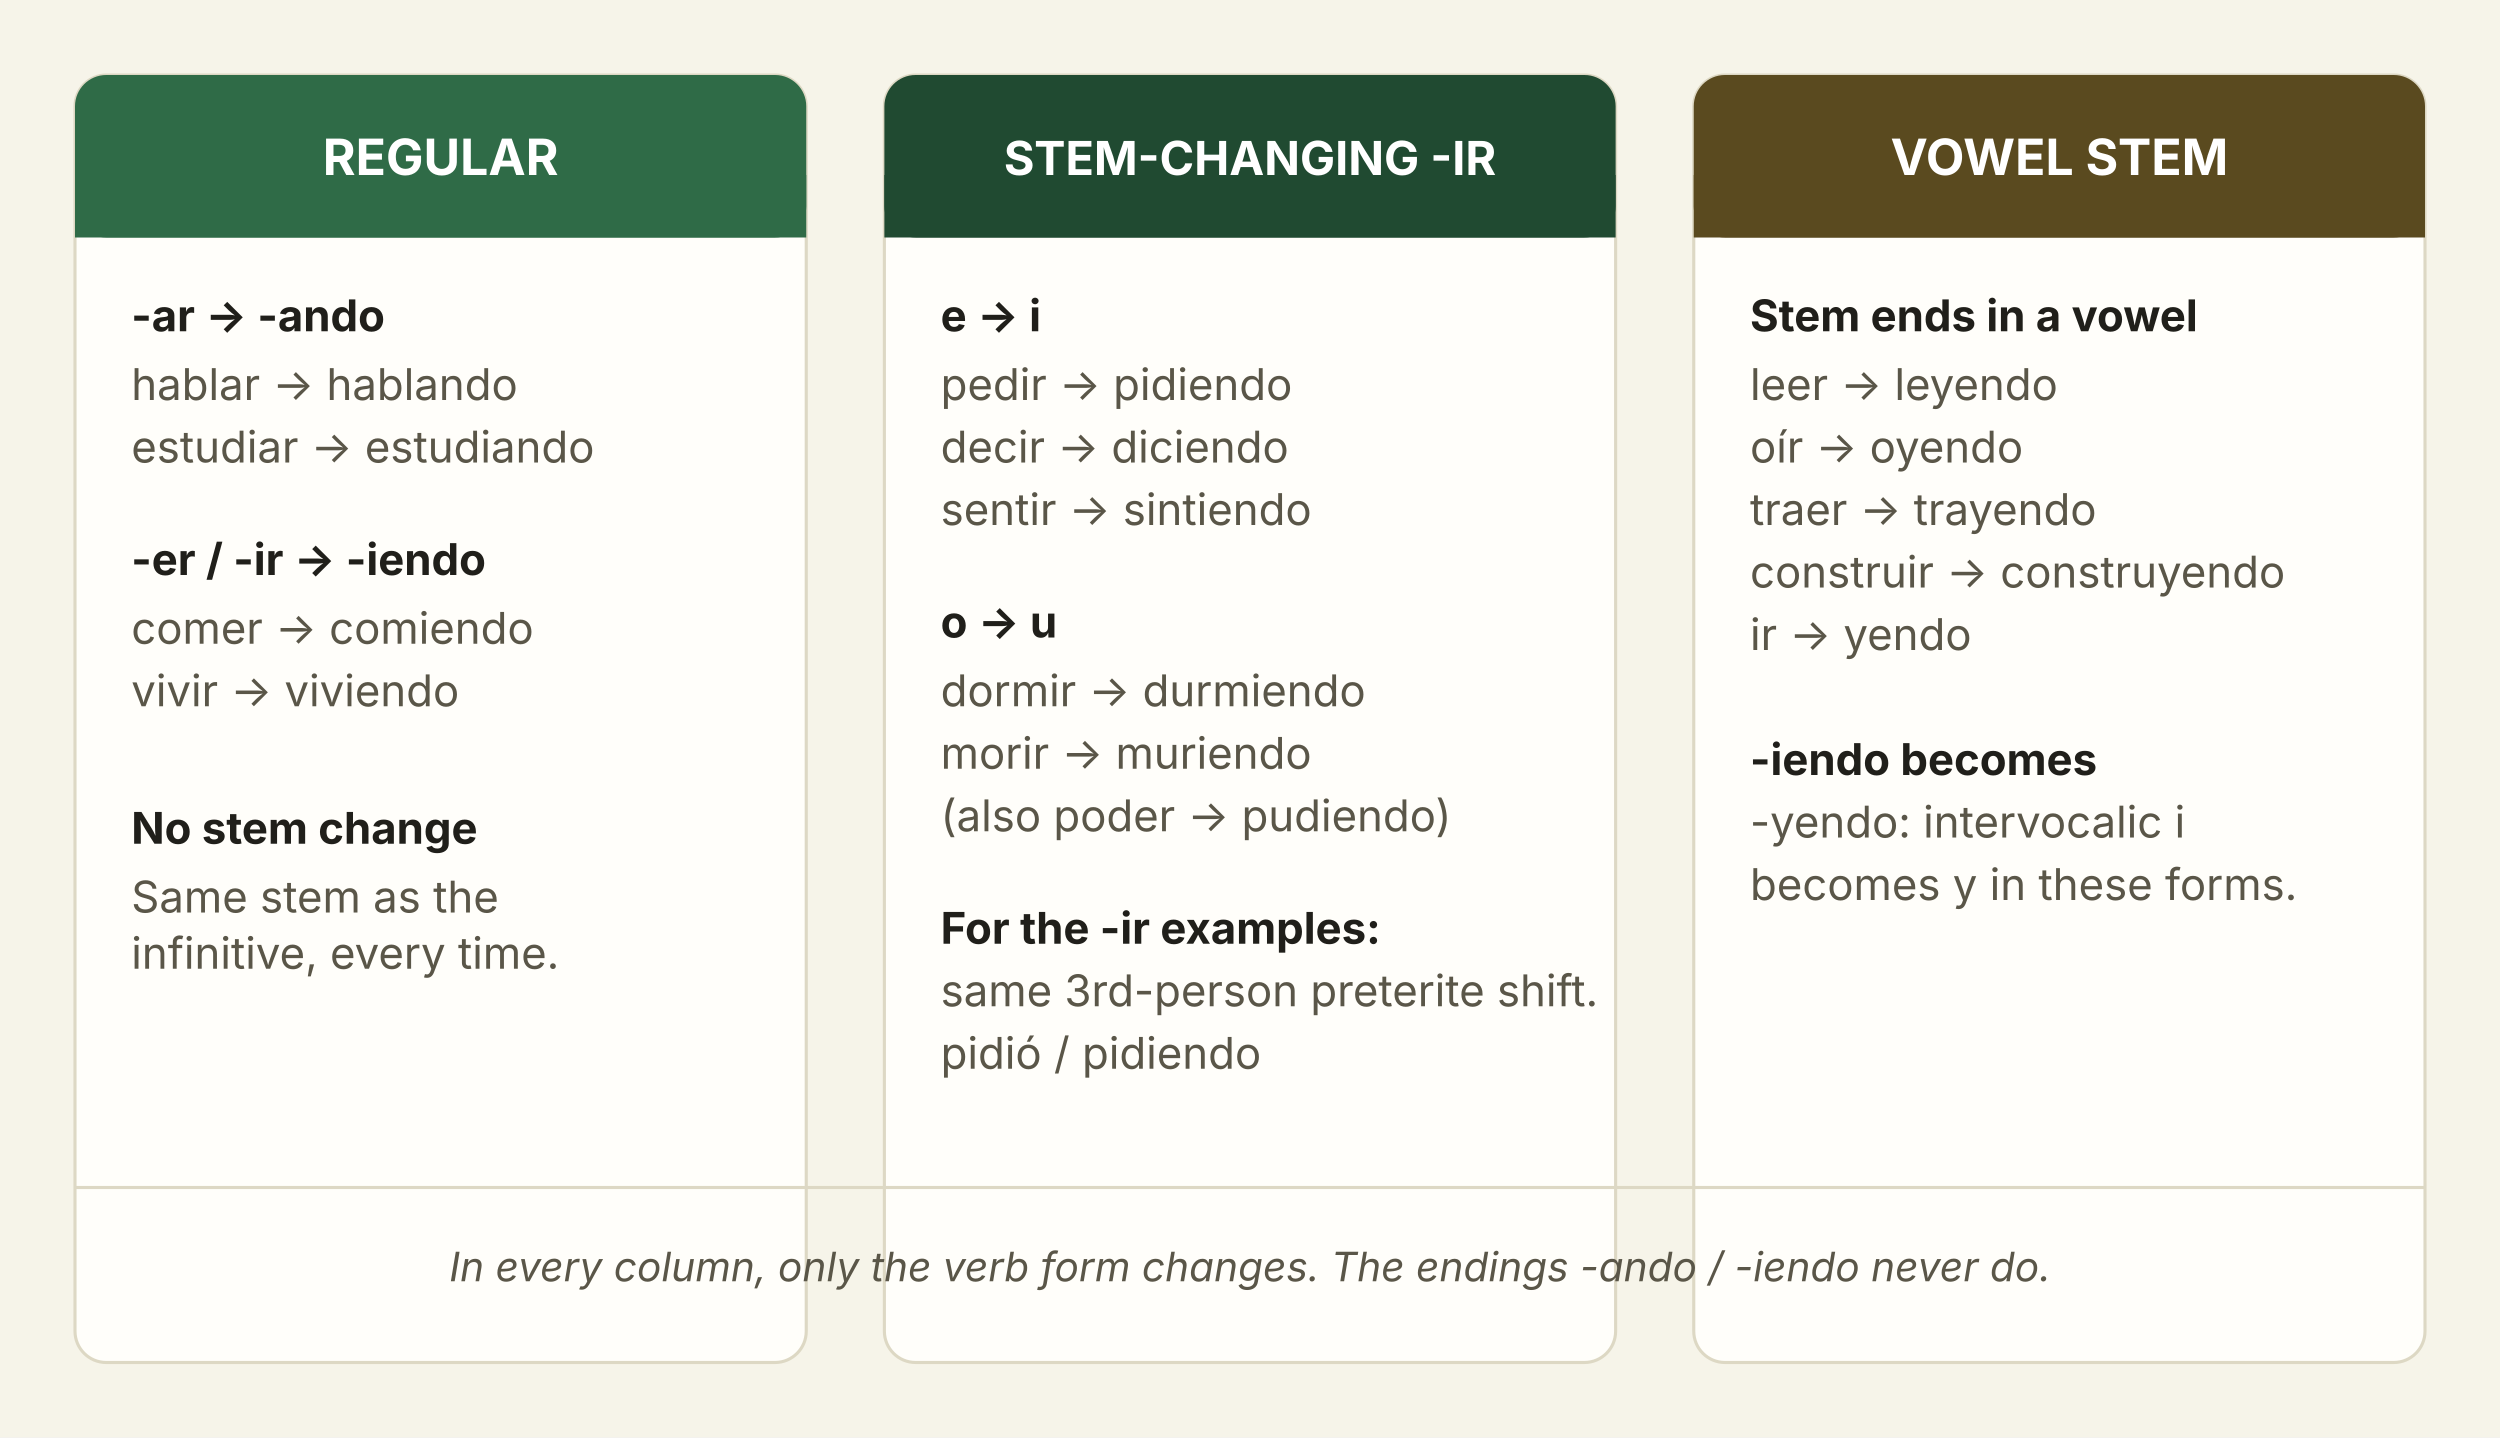
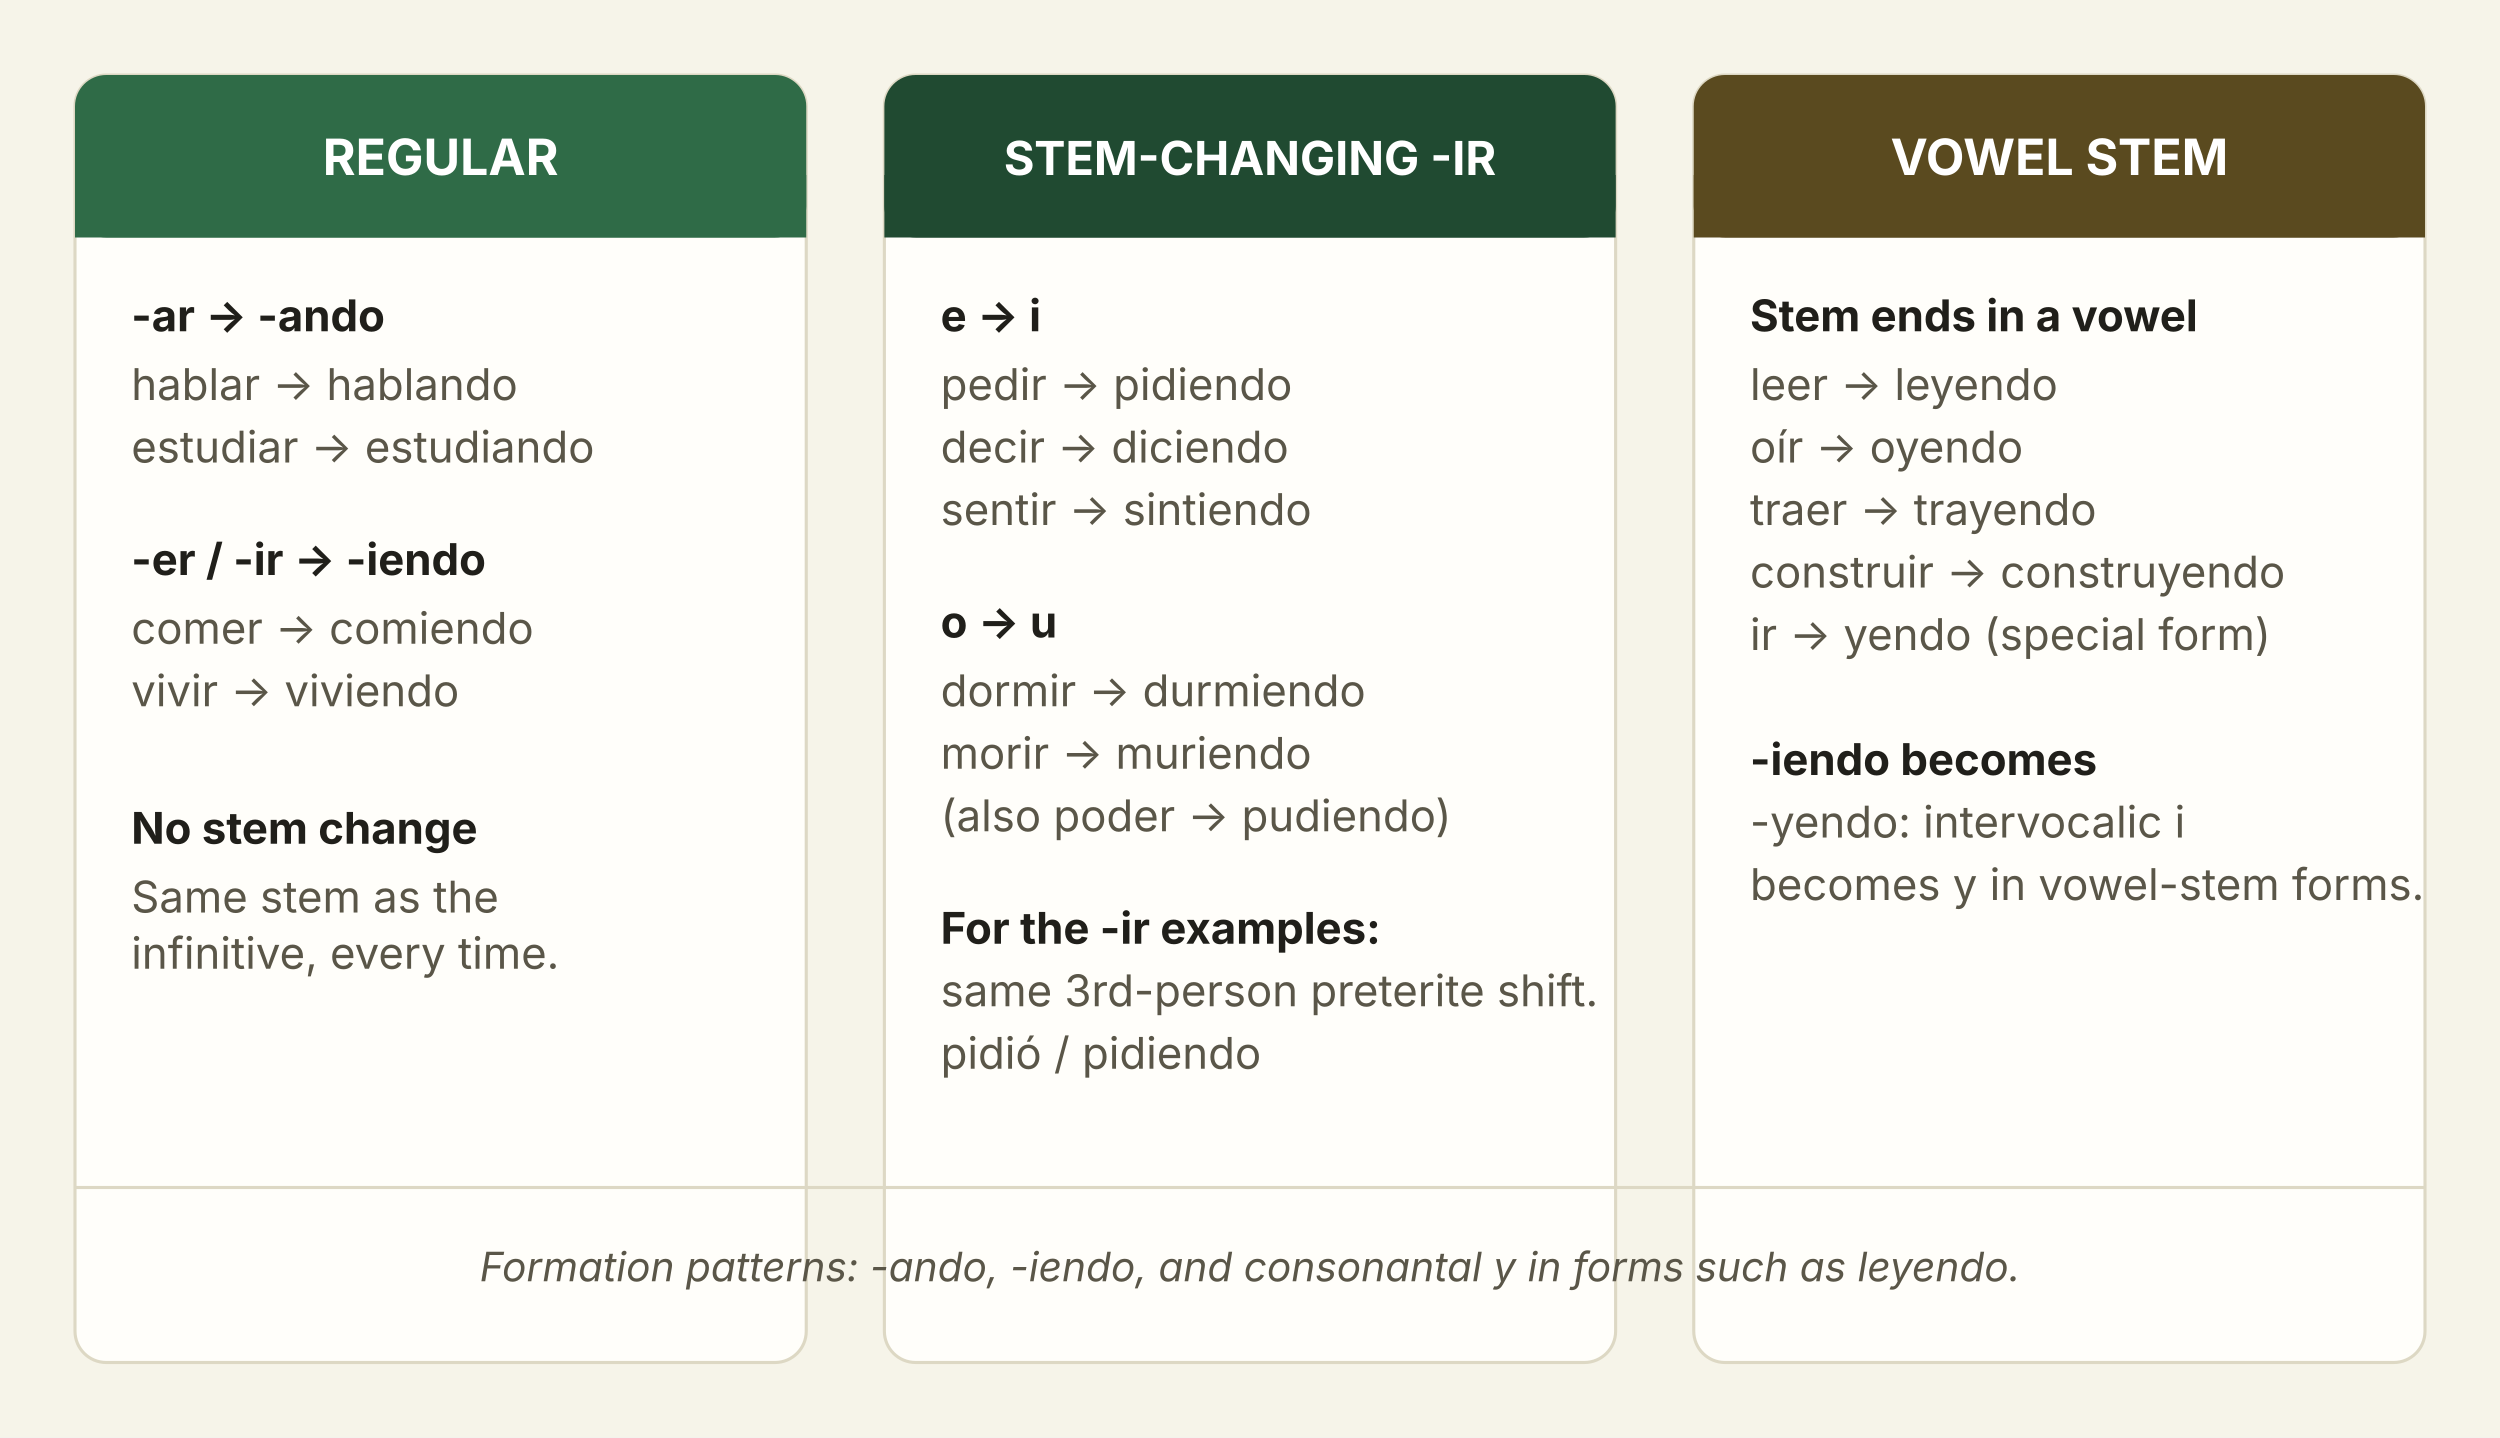
<svg xmlns="http://www.w3.org/2000/svg" viewBox="0 0 800 460" font-family="system-ui, -apple-system, sans-serif">
  <rect width="800" height="460" fill="#f6f4e9" />
  <rect x="24" y="24" width="234" height="412" rx="10" fill="#fffefa" stroke="#ddd8c4" />
  <rect x="283" y="24" width="234" height="412" rx="10" fill="#fffefa" stroke="#ddd8c4" />
  <rect x="542" y="24" width="234" height="412" rx="10" fill="#fffefa" stroke="#ddd8c4" />
  <rect x="24" y="24" width="234" height="52" rx="10" fill="#2f6b47" />
  <rect x="24" y="56" width="234" height="20" fill="#2f6b47" />
  <text x="141" y="56" text-anchor="middle" fill="#ffffff" font-size="16" font-weight="700">REGULAR</text>
  <rect x="283" y="24" width="234" height="52" rx="10" fill="#204a31" />
  <rect x="283" y="56" width="234" height="20" fill="#204a31" />
  <text x="400" y="56" text-anchor="middle" fill="#ffffff" font-size="15" font-weight="700">STEM-CHANGING -IR</text>
  <rect x="542" y="24" width="234" height="52" rx="10" fill="#5a4a1f" />
  <rect x="542" y="56" width="234" height="20" fill="#5a4a1f" />
  <text x="659" y="56" text-anchor="middle" fill="#ffffff" font-size="16" font-weight="700">VOWEL STEM</text>
  <g fill="#201f1a" font-size="14">
    <text x="42" y="106" font-weight="700">-ar → -ando</text>
    <text x="42" y="128" fill="#5a5648">hablar → hablando</text>
    <text x="42" y="148" fill="#5a5648">estudiar → estudiando</text>
    <text x="42" y="184" font-weight="700">-er / -ir → -iendo</text>
    <text x="42" y="206" fill="#5a5648">comer → comiendo</text>
    <text x="42" y="226" fill="#5a5648">vivir → viviendo</text>
    <text x="42" y="270" font-weight="700">No stem change</text>
    <text x="42" y="292" fill="#5a5648">Same stem as the</text>
    <text x="42" y="310" fill="#5a5648">infinitive, every time.</text>
  </g>
  <g fill="#201f1a" font-size="14">
    <text x="301" y="106" font-weight="700">e → i</text>
    <text x="301" y="128" fill="#5a5648">pedir → pidiendo</text>
    <text x="301" y="148" fill="#5a5648">decir → diciendo</text>
    <text x="301" y="168" fill="#5a5648">sentir → sintiendo</text>
    <text x="301" y="204" font-weight="700">o → u</text>
    <text x="301" y="226" fill="#5a5648">dormir → durmiendo</text>
    <text x="301" y="246" fill="#5a5648">morir → muriendo</text>
    <text x="301" y="266" fill="#5a5648">(also poder → pudiendo)</text>
    <text x="301" y="302" font-weight="700">For the -ir examples:</text>
    <text x="301" y="322" fill="#5a5648">same 3rd-person preterite shift.</text>
    <text x="301" y="342" fill="#5a5648">pidió / pidiendo</text>
  </g>
  <g fill="#201f1a" font-size="14">
    <text x="560" y="106" font-weight="700">Stem ends in a vowel</text>
    <text x="560" y="128" fill="#5a5648">leer → leyendo</text>
    <text x="560" y="148" fill="#5a5648">oír → oyendo</text>
    <text x="560" y="168" fill="#5a5648">traer → trayendo</text>
    <text x="560" y="188" fill="#5a5648">construir → construyendo</text>
-     <text x="560" y="208" fill="#5a5648">ir → yendo</text>
+     <text x="560" y="208" fill="#5a5648">ir → yendo (special form)</text>
    <text x="560" y="248" font-weight="700">-iendo becomes</text>
    <text x="560" y="268" fill="#5a5648">-yendo: intervocalic i</text>
-     <text x="560" y="288" fill="#5a5648">becomes y in these forms.</text>
+     <text x="560" y="288" fill="#5a5648">becomes y in vowel-stem forms.</text>
  </g>
  <line x1="24" y1="380" x2="776" y2="380" stroke="#ddd8c4" stroke-width="1" />
-   <text x="400" y="410" text-anchor="middle" fill="#5a5648" font-size="13" font-style="italic">In every column, only the verb form changes. The endings -ando / -iendo never do.</text>
+   <text x="400" y="410" text-anchor="middle" fill="#5a5648" font-size="13" font-style="italic">Formation patterns: -ando, -iendo, and consonantal y in forms such as leyendo.</text>
</svg>
